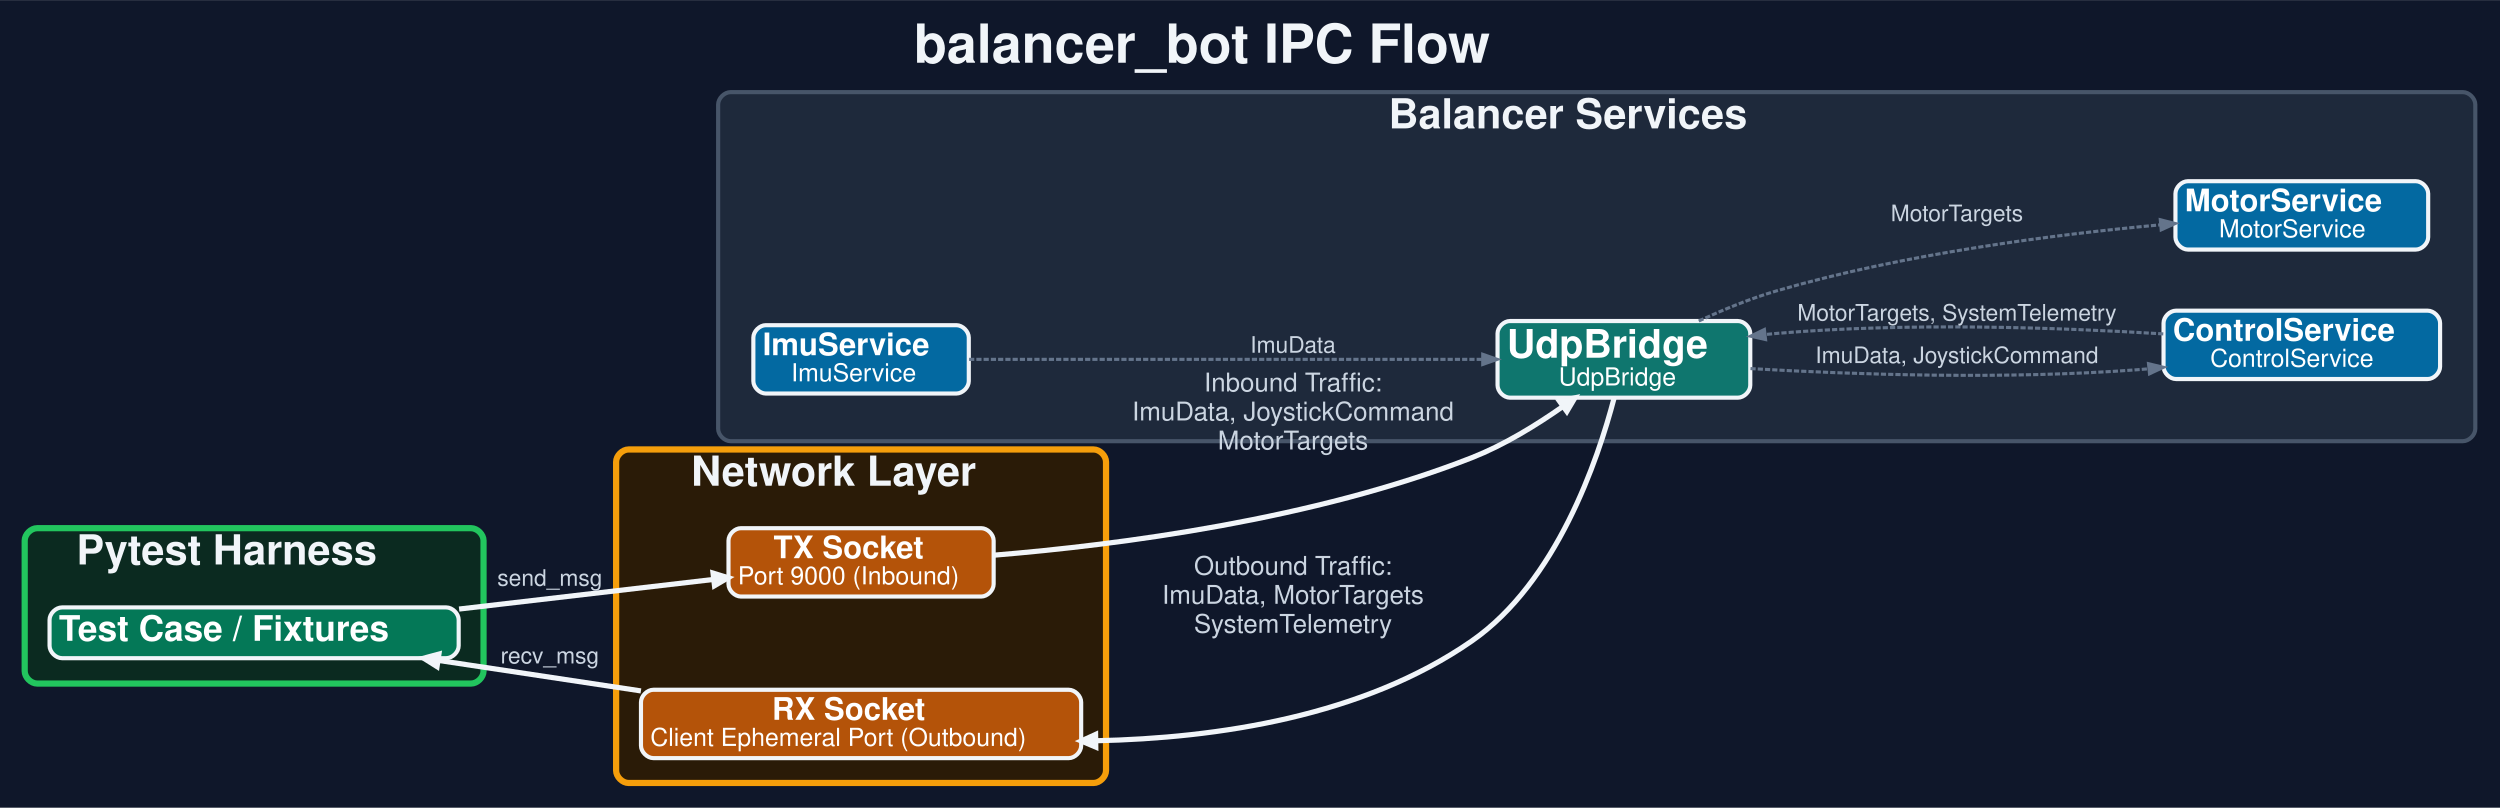
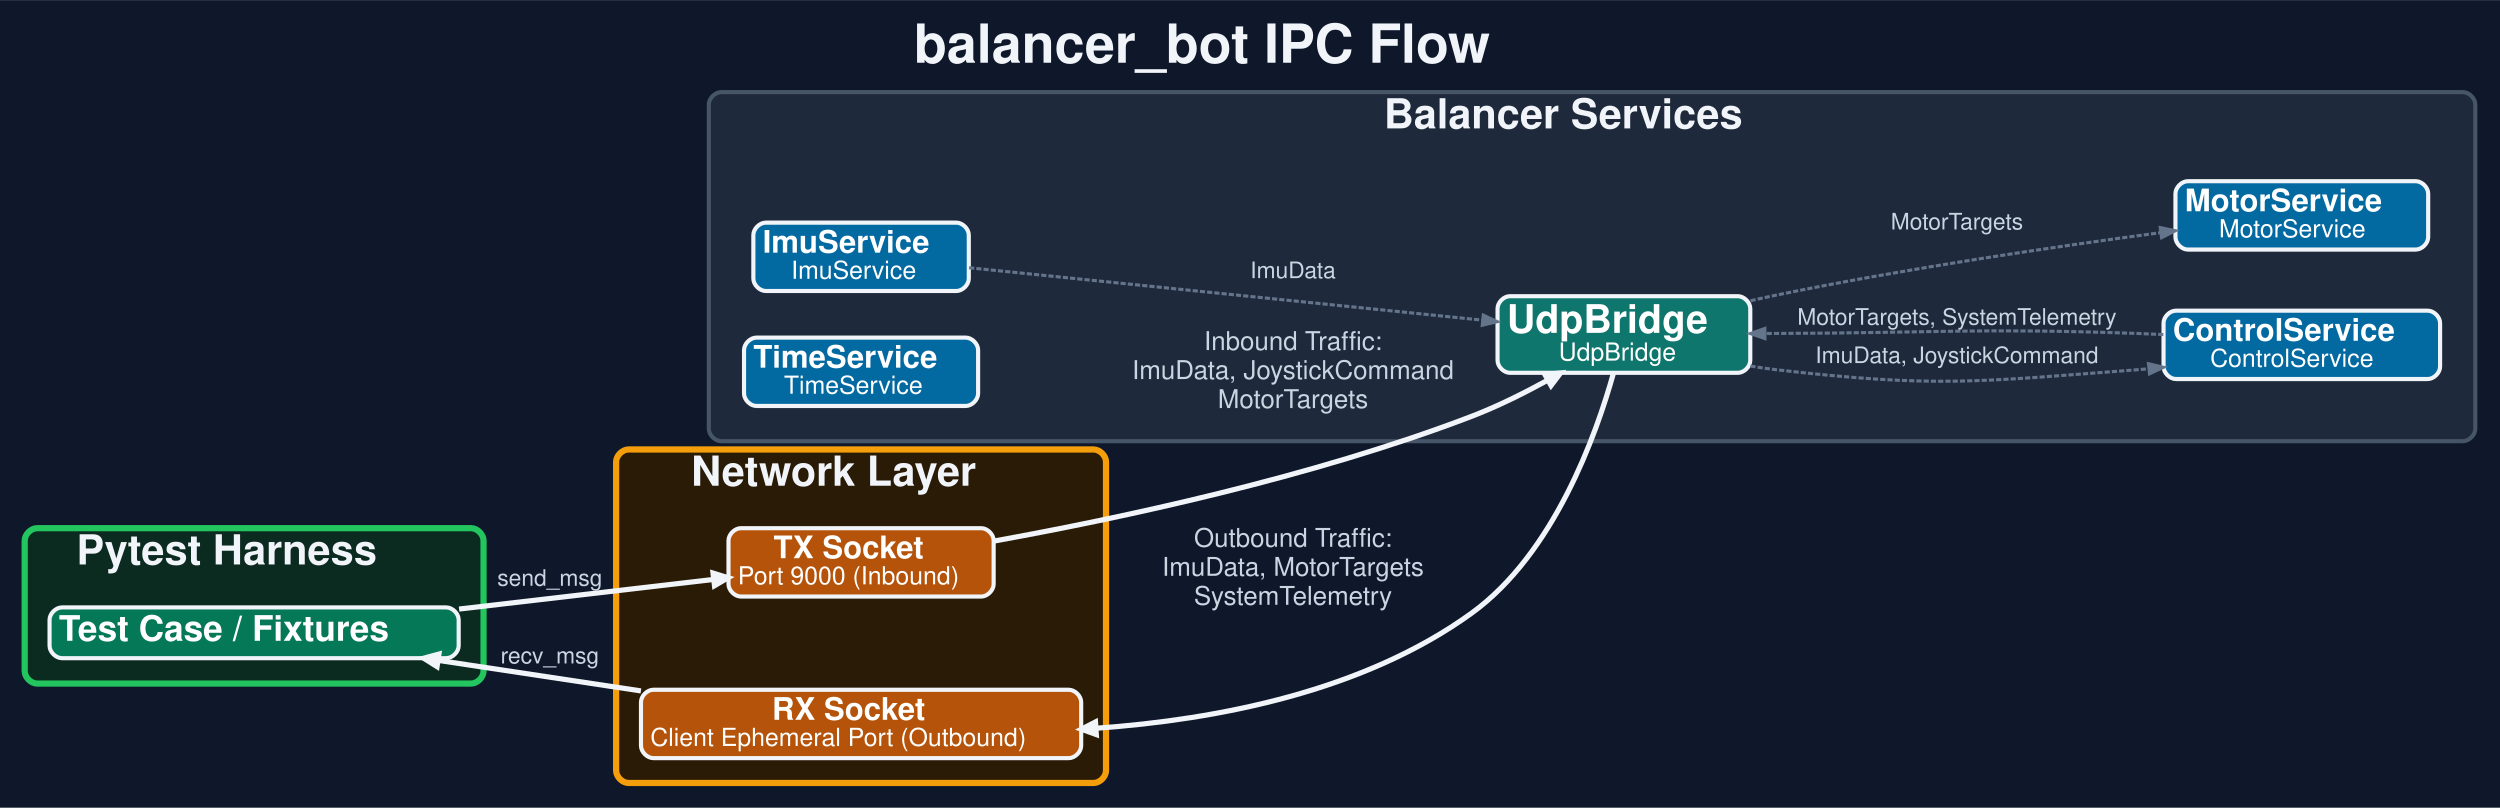
<svg xmlns="http://www.w3.org/2000/svg" width="2414pt" height="780pt" viewBox="0.00 0.00 2413.68 779.68">
  <g id="graph0" class="graph" transform="scale(1 1) rotate(0) translate(15.84 763.84)">
    <polygon fill="#0f172a" stroke="transparent" points="-15.84,15.84 -15.84,-763.84 2397.84,-763.84 2397.84,15.84 -15.84,15.84" />
    <text text-anchor="start" x="866.5" y="-703.4" font-family="Helvetica,Arial,sans-serif" font-weight="bold" font-size="52.00" fill="#f1f5f9">balancer_bot IPC Flow</text>
    <g id="clust1" class="cluster">
-       <path fill="#1e293b" stroke="#475569" stroke-width="4" d="M689.5,-338C689.5,-338 2362,-338 2362,-338 2368,-338 2374,-344 2374,-350 2374,-350 2374,-663 2374,-663 2374,-669 2368,-675 2362,-675 2362,-675 689.5,-675 689.5,-675 683.5,-675 677.5,-669 677.5,-663 677.5,-663 677.5,-350 677.5,-350 677.5,-344 683.5,-338 689.5,-338" />
-       <text text-anchor="start" x="1324.75" y="-640" font-family="Helvetica,Arial,sans-serif" font-weight="bold" font-size="40.00" fill="#f1f5f9">Balancer Services</text>
+       <path fill="#1e293b" stroke="#475569" stroke-width="4" d="M680.5,-338C680.5,-338 2362,-338 2362,-338 2368,-338 2374,-344 2374,-350 2374,-350 2374,-663 2374,-663 2374,-669 2368,-675 2362,-675 2362,-675 680.5,-675 680.5,-675 674.5,-675 668.5,-669 668.5,-663 668.5,-663 668.5,-350 668.5,-350 668.5,-344 674.5,-338 680.5,-338" />
+       <text text-anchor="start" x="1320.25" y="-640" font-family="Helvetica,Arial,sans-serif" font-weight="bold" font-size="40.00" fill="#f1f5f9">Balancer Services</text>
    </g>
    <g id="clust2" class="cluster">
      <path fill="#2a1b07" stroke="#f59e0b" stroke-width="6" d="M591,-8C591,-8 1040,-8 1040,-8 1046,-8 1052,-14 1052,-20 1052,-20 1052,-318 1052,-318 1052,-324 1046,-330 1040,-330 1040,-330 591,-330 591,-330 585,-330 579,-324 579,-318 579,-318 579,-20 579,-20 579,-14 585,-8 591,-8" />
      <text text-anchor="start" x="651.5" y="-295" font-family="Helvetica,Arial,sans-serif" font-weight="bold" font-size="40.00" fill="#f1f5f9">Network Layer</text>
    </g>
    <g id="clust4" class="cluster">
      <path fill="#0b2a20" stroke="#22c55e" stroke-width="6" d="M20,-104C20,-104 439,-104 439,-104 445,-104 451,-110 451,-116 451,-116 451,-242 451,-242 451,-248 445,-254 439,-254 439,-254 20,-254 20,-254 14,-254 8,-248 8,-242 8,-242 8,-116 8,-116 8,-110 14,-104 20,-104" />
      <text text-anchor="start" x="58" y="-219" font-family="Helvetica,Arial,sans-serif" font-weight="bold" font-size="40.00" fill="#f1f5f9">Pytest Harness</text>
    </g>
    <g id="node1" class="node">
-       <path fill="#0369a1" stroke="#f1f5f9" stroke-width="4" d="M907.5,-450C907.5,-450 723.5,-450 723.5,-450 717.5,-450 711.5,-444 711.5,-438 711.5,-438 711.5,-396 711.5,-396 711.5,-390 717.5,-384 723.5,-384 723.5,-384 907.5,-384 907.5,-384 913.5,-384 919.5,-390 919.5,-396 919.5,-396 919.5,-438 919.5,-438 919.5,-444 913.5,-450 907.5,-450" />
-       <text text-anchor="start" x="720.5" y="-421" font-family="Helvetica,Arial,sans-serif" font-weight="bold" font-size="30.00" fill="#ffffff">ImuService</text>
-       <text text-anchor="start" x="748" y="-395.8" font-family="Helvetica,Arial,sans-serif" font-size="24.00" fill="#ffffff">ImuService</text>
+       <path fill="#0369a1" stroke="#f1f5f9" stroke-width="4" d="M907.5,-549C907.5,-549 723.5,-549 723.5,-549 717.5,-549 711.5,-543 711.5,-537 711.5,-537 711.5,-495 711.5,-495 711.5,-489 717.5,-483 723.5,-483 723.5,-483 907.5,-483 907.5,-483 913.5,-483 919.5,-489 919.5,-495 919.5,-495 919.5,-537 919.5,-537 919.5,-543 913.5,-549 907.5,-549" />
+       <text text-anchor="start" x="720.5" y="-520" font-family="Helvetica,Arial,sans-serif" font-weight="bold" font-size="30.00" fill="#ffffff">ImuService</text>
+       <text text-anchor="start" x="748" y="-494.8" font-family="Helvetica,Arial,sans-serif" font-size="24.00" fill="#ffffff">ImuService</text>
    </g>
-     <g id="node4" class="node">
-       <path fill="#0f766e" stroke="#f1f5f9" stroke-width="4" d="M1662,-454C1662,-454 1442,-454 1442,-454 1436,-454 1430,-448 1430,-442 1430,-442 1430,-392 1430,-392 1430,-386 1436,-380 1442,-380 1442,-380 1662,-380 1662,-380 1668,-380 1674,-386 1674,-392 1674,-392 1674,-442 1674,-442 1674,-448 1668,-454 1662,-454" />
-       <text text-anchor="start" x="1439" y="-418.6" font-family="Helvetica,Arial,sans-serif" font-weight="bold" font-size="38.00" fill="#ffffff">UdpBridge</text>
-       <text text-anchor="start" x="1489" y="-391.8" font-family="Helvetica,Arial,sans-serif" font-size="24.00" fill="#ffffff">UdpBridge</text>
+     <g id="node5" class="node">
+       <path fill="#0f766e" stroke="#f1f5f9" stroke-width="4" d="M1662,-478C1662,-478 1442,-478 1442,-478 1436,-478 1430,-472 1430,-466 1430,-466 1430,-416 1430,-416 1430,-410 1436,-404 1442,-404 1442,-404 1662,-404 1662,-404 1668,-404 1674,-410 1674,-416 1674,-416 1674,-466 1674,-466 1674,-472 1668,-478 1662,-478" />
+       <text text-anchor="start" x="1439" y="-442.6" font-family="Helvetica,Arial,sans-serif" font-weight="bold" font-size="38.00" fill="#ffffff">UdpBridge</text>
+       <text text-anchor="start" x="1489" y="-415.8" font-family="Helvetica,Arial,sans-serif" font-size="24.00" fill="#ffffff">UdpBridge</text>
    </g>
    <g id="edge5" class="edge">
-       <path fill="none" stroke="#64748b" stroke-width="3" stroke-dasharray="5,2" d="M919.79,-417C1049.52,-417 1272.42,-417 1415.66,-417" />
-       <polygon fill="#64748b" stroke="#64748b" stroke-width="3" points="1415.7,-421.9 1429.7,-417 1415.7,-412.1 1415.7,-421.9" />
-       <text text-anchor="middle" x="1232.5" y="-423.4" font-family="Helvetica,Arial,sans-serif" font-size="22.00" fill="#cbd5e1">ImuData</text>
+       <path fill="none" stroke="#64748b" stroke-width="3" stroke-dasharray="5,2" d="M919.79,-505.45C1049.52,-492.21 1272.42,-469.45 1415.66,-454.82" />
+       <polygon fill="#64748b" stroke="#64748b" stroke-width="3" points="1416.27,-459.68 1429.7,-453.39 1415.27,-449.93 1416.27,-459.68" />
+       <text text-anchor="middle" x="1232.5" y="-495.4" font-family="Helvetica,Arial,sans-serif" font-size="22.00" fill="#cbd5e1">ImuData</text>
    </g>
    <g id="node2" class="node">
+       <path fill="#0369a1" stroke="#f1f5f9" stroke-width="4" d="M916.5,-438C916.5,-438 714.5,-438 714.5,-438 708.5,-438 702.5,-432 702.5,-426 702.5,-426 702.5,-384 702.5,-384 702.5,-378 708.5,-372 714.5,-372 714.5,-372 916.5,-372 916.5,-372 922.5,-372 928.5,-378 928.5,-384 928.5,-384 928.5,-426 928.5,-426 928.5,-432 922.5,-438 916.5,-438" />
+       <text text-anchor="start" x="711.5" y="-409" font-family="Helvetica,Arial,sans-serif" font-weight="bold" font-size="30.00" fill="#ffffff">TimeService</text>
+       <text text-anchor="start" x="741" y="-383.8" font-family="Helvetica,Arial,sans-serif" font-size="24.00" fill="#ffffff">TimeService</text>
+     </g>
+     <g id="node3" class="node">
      <path fill="#0369a1" stroke="#f1f5f9" stroke-width="4" d="M2328,-464C2328,-464 2085,-464 2085,-464 2079,-464 2073,-458 2073,-452 2073,-452 2073,-410 2073,-410 2073,-404 2079,-398 2085,-398 2085,-398 2328,-398 2328,-398 2334,-398 2340,-404 2340,-410 2340,-410 2340,-452 2340,-452 2340,-458 2334,-464 2328,-464" />
      <text text-anchor="start" x="2082" y="-435" font-family="Helvetica,Arial,sans-serif" font-weight="bold" font-size="30.00" fill="#ffffff">ControlService</text>
      <text text-anchor="start" x="2118" y="-409.8" font-family="Helvetica,Arial,sans-serif" font-size="24.00" fill="#ffffff">ControlService</text>
    </g>
    <g id="edge4" class="edge">
-       <path fill="none" stroke="#64748b" stroke-width="3" stroke-dasharray="5,2" d="M2072.75,-441.58C1970.44,-447.88 1825.53,-452.75 1699,-442 1695.47,-441.7 1691.89,-441.36 1688.29,-440.98" />
-       <polygon fill="#64748b" stroke="#64748b" stroke-width="3" points="1688.76,-436.11 1674.29,-439.37 1687.64,-445.84 1688.76,-436.11" />
-       <text text-anchor="middle" x="1873.5" y="-454.4" font-family="Helvetica,Arial,sans-serif" font-size="22.00" fill="#cbd5e1">MotorTargets, SystemTelemetry</text>
+       <path fill="none" stroke="#64748b" stroke-width="3" stroke-dasharray="5,2" d="M2072.77,-440.93C2064.39,-441.36 2056.08,-441.72 2048,-442 1892.98,-447.41 1854.11,-442.53 1699,-442 1695.45,-441.99 1691.85,-441.97 1688.22,-441.96" />
+       <polygon fill="#64748b" stroke="#64748b" stroke-width="3" points="1688.12,-437.06 1674.1,-441.89 1688.07,-446.86 1688.12,-437.06" />
+       <text text-anchor="middle" x="1873.5" y="-450.4" font-family="Helvetica,Arial,sans-serif" font-size="22.00" fill="#cbd5e1">MotorTargets, SystemTelemetry</text>
    </g>
-     <g id="node3" class="node">
+     <g id="node4" class="node">
      <path fill="#0369a1" stroke="#f1f5f9" stroke-width="4" d="M2316.5,-589C2316.5,-589 2096.5,-589 2096.5,-589 2090.5,-589 2084.5,-583 2084.5,-577 2084.5,-577 2084.5,-535 2084.5,-535 2084.5,-529 2090.5,-523 2096.5,-523 2096.5,-523 2316.5,-523 2316.5,-523 2322.5,-523 2328.5,-529 2328.5,-535 2328.5,-535 2328.5,-577 2328.5,-577 2328.5,-583 2322.5,-589 2316.5,-589" />
      <text text-anchor="start" x="2093.5" y="-560" font-family="Helvetica,Arial,sans-serif" font-weight="bold" font-size="30.00" fill="#ffffff">MotorService</text>
      <text text-anchor="start" x="2126.5" y="-534.8" font-family="Helvetica,Arial,sans-serif" font-size="24.00" fill="#ffffff">MotorService</text>
    </g>
    <g id="edge6" class="edge">
-       <path fill="none" stroke="#64748b" stroke-width="3" stroke-dasharray="5,2" d="M1674.22,-408.09C1774.54,-402.27 1920.72,-397.36 2048,-407 2051.56,-407.27 2055.16,-407.57 2058.79,-407.91" />
+       <path fill="none" stroke="#64748b" stroke-width="3" stroke-dasharray="5,2" d="M1674.12,-410.58C1682.5,-409.16 1690.86,-407.94 1699,-407 1853.1,-389.29 1893.33,-395.28 2048,-407 2051.56,-407.27 2055.16,-407.57 2058.79,-407.91" />
      <polygon fill="#64748b" stroke="#64748b" stroke-width="3" points="2058.48,-412.8 2072.9,-409.33 2059.46,-403.05 2058.48,-412.8" />
      <text text-anchor="middle" x="1873.5" y="-413.4" font-family="Helvetica,Arial,sans-serif" font-size="22.00" fill="#cbd5e1">ImuData, JoystickCommand</text>
    </g>
    <g id="edge7" class="edge">
-       <path fill="none" stroke="#64748b" stroke-width="3" stroke-dasharray="5,2" d="M1624.25,-454.04C1647.55,-464.83 1673.9,-475.68 1699,-483 1821.92,-518.86 1966.97,-537.48 2070.28,-546.91" />
-       <polygon fill="#64748b" stroke="#64748b" stroke-width="3" points="2069.87,-551.79 2084.25,-548.15 2070.74,-542.03 2069.87,-551.79" />
-       <text text-anchor="middle" x="1873.5" y="-550.4" font-family="Helvetica,Arial,sans-serif" font-size="22.00" fill="#cbd5e1">MotorTargets</text>
+       <path fill="none" stroke="#64748b" stroke-width="3" stroke-dasharray="5,2" d="M1674.27,-473.58C1682.62,-475.51 1690.92,-477.34 1699,-479 1823.92,-504.68 1967.79,-525.75 2070.2,-539.32" />
+       <polygon fill="#64748b" stroke="#64748b" stroke-width="3" points="2069.85,-544.21 2084.37,-541.18 2071.13,-534.49 2069.85,-544.21" />
+       <text text-anchor="middle" x="1873.5" y="-542.4" font-family="Helvetica,Arial,sans-serif" font-size="22.00" fill="#cbd5e1">MotorTargets</text>
    </g>
-     <g id="node5" class="node">
+     <g id="node6" class="node">
      <path fill="#b45309" stroke="#f1f5f9" stroke-width="4" d="M931.5,-254C931.5,-254 699.5,-254 699.5,-254 693.5,-254 687.5,-248 687.5,-242 687.5,-242 687.5,-200 687.5,-200 687.5,-194 693.5,-188 699.5,-188 699.5,-188 931.5,-188 931.5,-188 937.5,-188 943.5,-194 943.5,-200 943.5,-200 943.5,-242 943.5,-242 943.5,-248 937.5,-254 931.5,-254" />
      <text text-anchor="start" x="731" y="-225" font-family="Helvetica,Arial,sans-serif" font-weight="bold" font-size="30.00" fill="#ffffff">TX Socket</text>
      <text text-anchor="start" x="696.5" y="-199.8" font-family="Helvetica,Arial,sans-serif" font-size="24.00" fill="#ffffff">Port 9000 (Inbound)</text>
    </g>
    <g id="edge3" class="edge">
-       <path fill="none" stroke="#f1f5f9" stroke-width="5" d="M943.6,-227.92C1065.56,-237.98 1253.1,-262.49 1405,-322 1436.13,-334.2 1467.61,-353.58 1493.32,-371.67" />
-       <polygon fill="#f1f5f9" stroke="#f1f5f9" stroke-width="5" points="1489.77,-376.65 1504.71,-379.85 1496.92,-366.71 1489.77,-376.65" />
-       <text text-anchor="middle" x="1232.5" y="-386" font-family="Helvetica,Arial,sans-serif" font-size="25.00" fill="#cbd5e1">Inbound Traffic:</text>
-       <text text-anchor="middle" x="1232.5" y="-358" font-family="Helvetica,Arial,sans-serif" font-size="25.00" fill="#cbd5e1">ImuData, JoystickCommand</text>
-       <text text-anchor="middle" x="1232.5" y="-330" font-family="Helvetica,Arial,sans-serif" font-size="25.00" fill="#cbd5e1">MotorTargets</text>
+       <path fill="none" stroke="#f1f5f9" stroke-width="5" d="M943.64,-241.55C1064.81,-263.42 1251.08,-303.08 1405,-362 1429.75,-371.48 1455.57,-384.34 1478.48,-396.93" />
+       <polygon fill="#f1f5f9" stroke="#f1f5f9" stroke-width="5" points="1475.68,-402.38 1490.89,-403.88 1481.66,-391.69 1475.68,-402.38" />
+       <text text-anchor="middle" x="1232.5" y="-426" font-family="Helvetica,Arial,sans-serif" font-size="25.00" fill="#cbd5e1">Inbound Traffic:</text>
+       <text text-anchor="middle" x="1232.5" y="-398" font-family="Helvetica,Arial,sans-serif" font-size="25.00" fill="#cbd5e1">ImuData, JoystickCommand</text>
+       <text text-anchor="middle" x="1232.5" y="-370" font-family="Helvetica,Arial,sans-serif" font-size="25.00" fill="#cbd5e1">MotorTargets</text>
    </g>
-     <g id="node6" class="node">
+     <g id="node7" class="node">
      <path fill="#b45309" stroke="#f1f5f9" stroke-width="4" d="M1016,-98C1016,-98 615,-98 615,-98 609,-98 603,-92 603,-86 603,-86 603,-44 603,-44 603,-38 609,-32 615,-32 615,-32 1016,-32 1016,-32 1022,-32 1028,-38 1028,-44 1028,-44 1028,-86 1028,-86 1028,-92 1022,-98 1016,-98" />
      <text text-anchor="start" x="729.5" y="-69" font-family="Helvetica,Arial,sans-serif" font-weight="bold" font-size="30.00" fill="#ffffff">RX Socket</text>
      <text text-anchor="start" x="612" y="-43.8" font-family="Helvetica,Arial,sans-serif" font-size="24.00" fill="#ffffff">Client Ephemeral Port (Outbound)</text>
    </g>
    <g id="edge8" class="edge">
-       <path fill="none" stroke="#f1f5f9" stroke-width="5" d="M1042.24,-48.77C1159.79,-51.24 1300.4,-72.41 1405,-145 1486.9,-201.83 1526.86,-319.67 1542.59,-379.86" />
-       <polygon fill="#f1f5f9" stroke="#f1f5f9" stroke-width="5" points="1042.11,-42.64 1028.02,-48.55 1041.93,-54.89 1042.11,-42.64" />
-       <text text-anchor="middle" x="1232.5" y="-209" font-family="Helvetica,Arial,sans-serif" font-size="25.00" fill="#cbd5e1">Outbound Traffic:</text>
-       <text text-anchor="middle" x="1232.5" y="-181" font-family="Helvetica,Arial,sans-serif" font-size="25.00" fill="#cbd5e1">ImuData, MotorTargets</text>
-       <text text-anchor="middle" x="1232.5" y="-153" font-family="Helvetica,Arial,sans-serif" font-size="25.00" fill="#cbd5e1">SystemTelemetry</text>
+       <path fill="none" stroke="#f1f5f9" stroke-width="5" d="M1042.49,-60.85C1160.28,-69.19 1301.04,-96.72 1405,-172 1484.62,-229.65 1525.41,-344.46 1541.91,-403.71" />
+       <polygon fill="#f1f5f9" stroke="#f1f5f9" stroke-width="5" points="1042.61,-54.72 1028.24,-59.93 1041.82,-66.95 1042.61,-54.72" />
+       <text text-anchor="middle" x="1232.5" y="-236" font-family="Helvetica,Arial,sans-serif" font-size="25.00" fill="#cbd5e1">Outbound Traffic:</text>
+       <text text-anchor="middle" x="1232.5" y="-208" font-family="Helvetica,Arial,sans-serif" font-size="25.00" fill="#cbd5e1">ImuData, MotorTargets</text>
+       <text text-anchor="middle" x="1232.5" y="-180" font-family="Helvetica,Arial,sans-serif" font-size="25.00" fill="#cbd5e1">SystemTelemetry</text>
    </g>
-     <g id="node7" class="node">
+     <g id="node8" class="node">
      <path fill="#047857" stroke="#f1f5f9" stroke-width="4" d="M415,-177.5C415,-177.5 44,-177.5 44,-177.5 38,-177.5 32,-171.5 32,-165.5 32,-165.5 32,-140.5 32,-140.5 32,-134.5 38,-128.5 44,-128.5 44,-128.5 415,-128.5 415,-128.5 421,-128.5 427,-134.5 427,-140.5 427,-140.5 427,-165.5 427,-165.5 427,-171.5 421,-177.5 415,-177.5" />
      <text text-anchor="start" x="41" y="-145.3" font-family="Helvetica,Arial,sans-serif" font-weight="bold" font-size="34.00" fill="#ffffff">Test Case / Fixtures</text>
    </g>
    <g id="edge2" class="edge">
      <path fill="none" stroke="#f1f5f9" stroke-width="5" d="M427.4,-175.93C507.97,-185.31 599.39,-195.95 673.14,-204.54" />
      <polygon fill="#f1f5f9" stroke="#f1f5f9" stroke-width="5" points="672.56,-210.64 687.18,-206.17 673.98,-198.47 672.56,-210.64" />
      <text text-anchor="middle" x="515" y="-198.4" font-family="Helvetica,Arial,sans-serif" font-size="22.00" fill="#cbd5e1">send_msg</text>
    </g>
    <g id="edge9" class="edge">
      <path fill="none" stroke="#f1f5f9" stroke-width="5" d="M407.03,-126.4C468.75,-117.1 538.68,-106.56 602.96,-96.88" />
      <polygon fill="#f1f5f9" stroke="#f1f5f9" stroke-width="5" points="406.11,-120.34 393.18,-128.49 407.93,-132.46 406.11,-120.34" />
      <text text-anchor="middle" x="515" y="-123.4" font-family="Helvetica,Arial,sans-serif" font-size="22.00" fill="#cbd5e1">recv_msg</text>
    </g>
  </g>
</svg>
